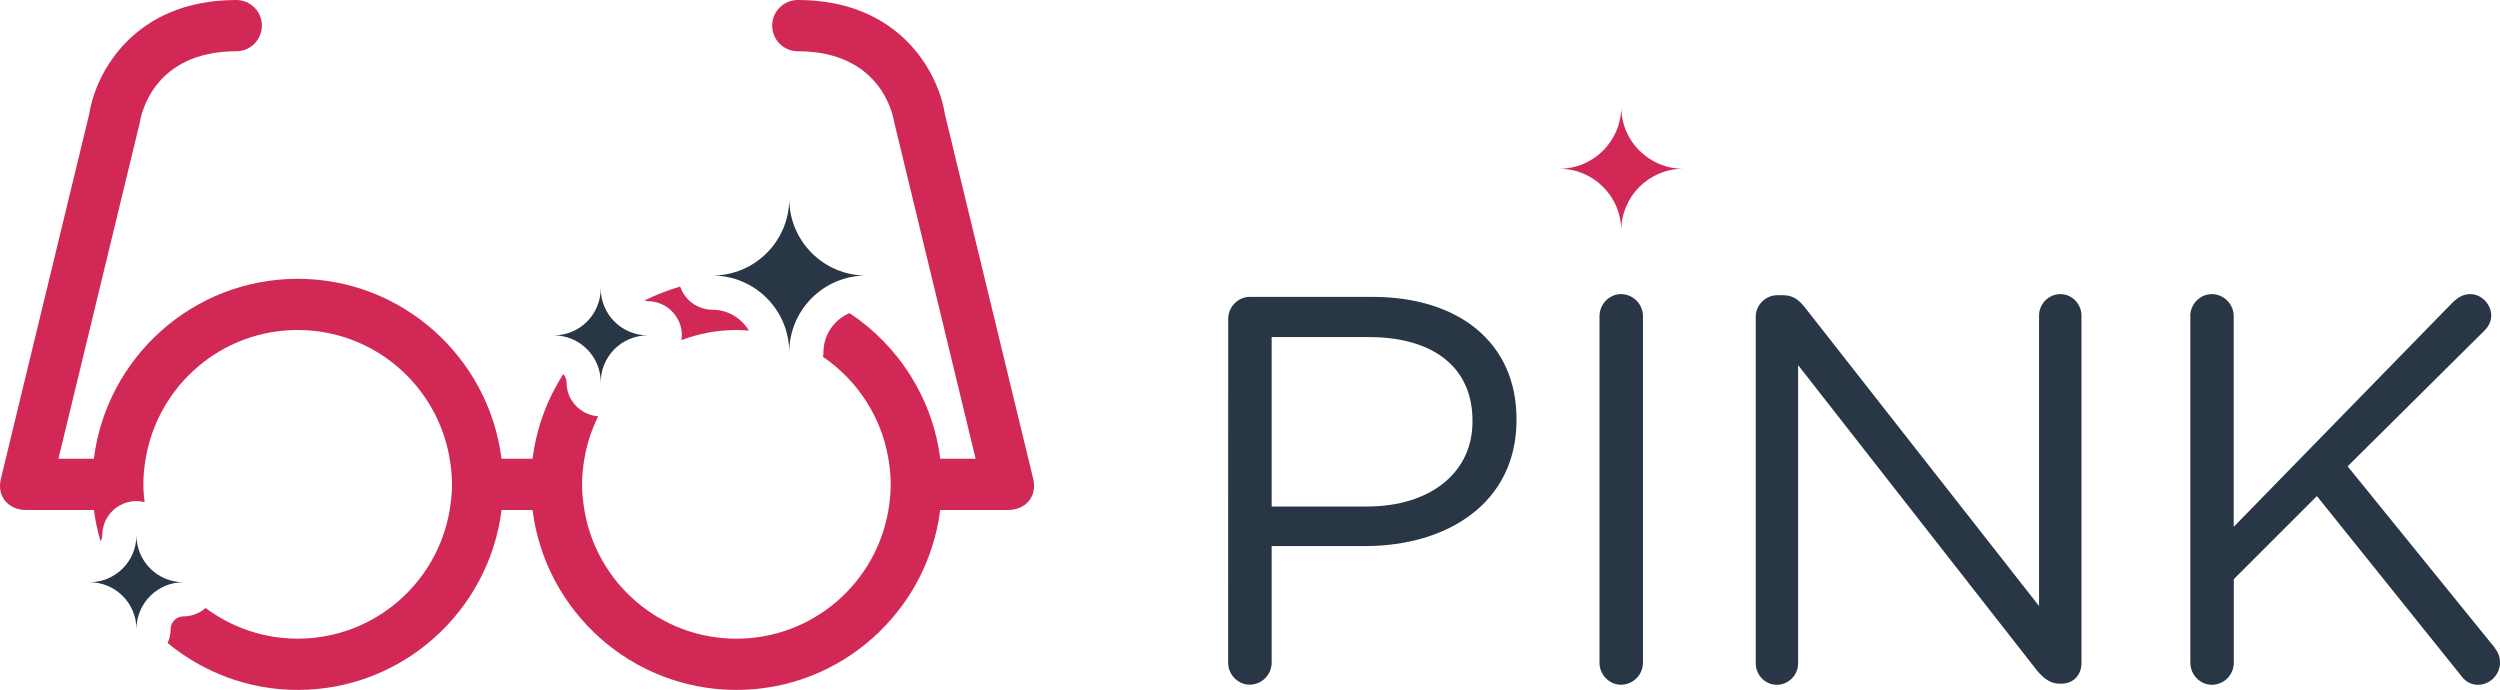
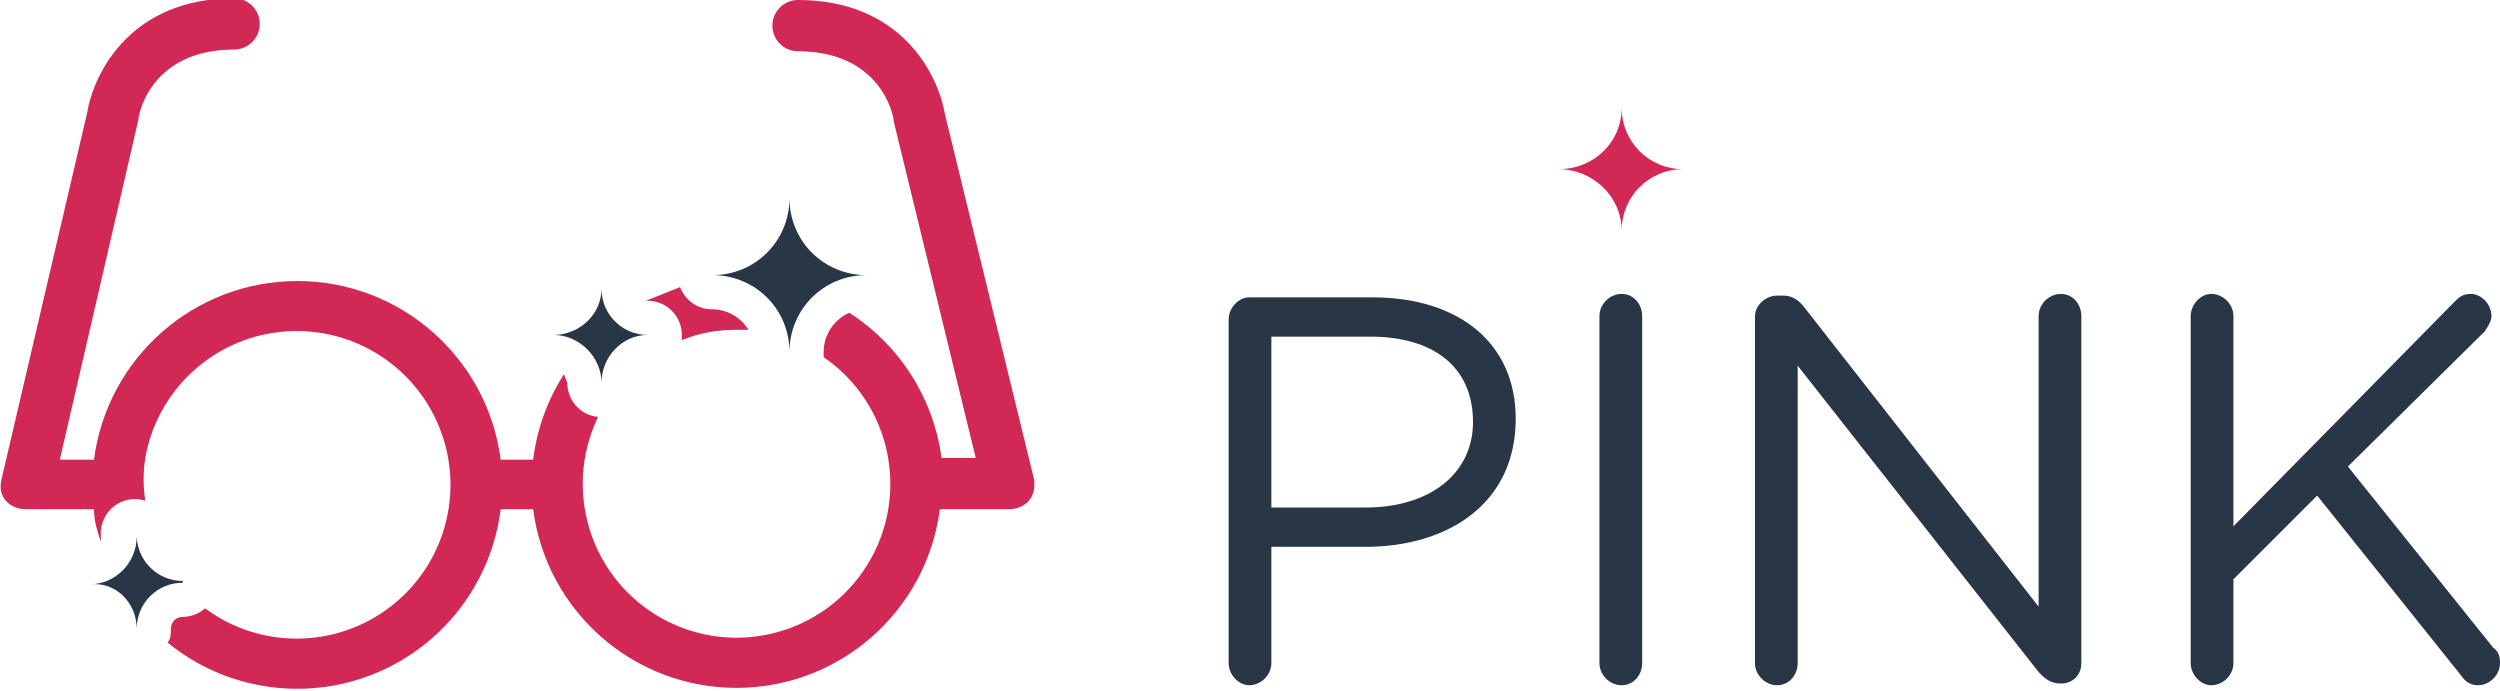
- <svg xmlns="http://www.w3.org/2000/svg" version="1.1" id="Layer_2" x="0px" y="0px" width="146.3px" height="40.375px" viewBox="0 0 146.3 40.375" enable-background="new 0 0 146.3 40.375" xml:space="preserve">
-   <g>
-     <path fill="#283645" d="M71.874,18.661c0-0.708,0.58-1.288,1.256-1.288h7.18c5.087,0,8.436,2.704,8.436,7.146v0.063 c0,4.86-4.057,7.373-8.854,7.373h-5.475v6.825c0,0.708-0.58,1.287-1.289,1.287c-0.676,0-1.256-0.58-1.256-1.287L71.874,18.661 L71.874,18.661z M79.988,29.641c3.734,0,6.182-1.996,6.182-4.959v-0.062c0-3.221-2.414-4.894-6.053-4.894h-5.699v9.917h5.57V29.641 z" />
-     <path fill="#283645" d="M93.603,18.5c0-0.708,0.579-1.288,1.255-1.288c0.709,0,1.288,0.58,1.288,1.288v20.283 c0,0.708-0.579,1.287-1.288,1.287c-0.676,0-1.255-0.579-1.255-1.287V18.5z" />
-     <path fill="#283645" d="M102.744,18.532c0-0.676,0.58-1.256,1.256-1.256h0.354c0.58,0,0.935,0.29,1.288,0.74l13.684,17.45V18.468 c0-0.676,0.547-1.256,1.256-1.256c0.676,0,1.225,0.58,1.225,1.256v20.349c0,0.677-0.48,1.19-1.158,1.19h-0.129 c-0.548,0-0.936-0.321-1.318-0.772l-13.976-17.867v17.449c0,0.677-0.547,1.257-1.257,1.257c-0.676,0-1.223-0.58-1.223-1.257V18.532 H102.744z" />
-     <path fill="#283645" d="M128.173,18.5c0-0.708,0.58-1.288,1.257-1.288c0.708,0,1.286,0.58,1.286,1.288v12.331l12.848-13.168 c0.29-0.257,0.579-0.451,0.998-0.451c0.676,0,1.225,0.612,1.225,1.256c0,0.354-0.162,0.644-0.42,0.901l-7.984,7.92l8.564,10.561 c0.225,0.291,0.354,0.547,0.354,0.936c0,0.676-0.577,1.288-1.285,1.288c-0.482,0-0.807-0.259-1.03-0.58l-8.401-10.464l-4.863,4.861 v4.895c0,0.708-0.578,1.288-1.286,1.288c-0.677,0-1.257-0.58-1.257-1.288V18.5H128.173z" />
+ <svg xmlns="http://www.w3.org/2000/svg" width="146.3" height="40.4">
+   <g fill="#283645">
+     <path d="M71.9 18.7c0-.7.6-1.3 1.2-1.3h7.2c5.1 0 8.4 2.7 8.4 7.1 0 5-4 7.5-8.8 7.5h-5.5v6.8c0 .7-.6 1.3-1.3 1.3-.6 0-1.2-.6-1.2-1.3V18.7zm8 11c3.8 0 6.3-2 6.3-5 0-3.3-2.4-5-6-5h-5.8v10H80zM93.6 18.5c0-.7.6-1.3 1.3-1.3.7 0 1.2.6 1.2 1.3v20.3c0 .7-.5 1.3-1.2 1.3s-1.3-.6-1.3-1.3V18.5zM102.7 18.5c0-.6.6-1.2 1.3-1.2h.4c.5 0 .9.3 1.2.7l13.7 17.5v-17c0-.7.6-1.3 1.3-1.3.7 0 1.2.6 1.2 1.3v20.3c0 .7-.5 1.2-1.2 1.2-.6 0-1-.3-1.4-.8l-14-17.8v17.4c0 .7-.5 1.3-1.2 1.3s-1.3-.6-1.3-1.3V18.5zM128.2 18.5c0-.7.6-1.3 1.2-1.3.7 0 1.3.6 1.3 1.3v12.3l12.9-13.1c.3-.3.5-.5 1-.5.6 0 1.2.6 1.2 1.3 0 .3-.2.6-.4.9l-8 7.9 8.5 10.6c.3.2.4.5.4.9 0 .7-.6 1.3-1.3 1.3-.5 0-.8-.3-1-.6L135.6 29l-4.9 4.9v4.9c0 .7-.6 1.3-1.3 1.3-.6 0-1.2-.6-1.2-1.3V18.5z" />
  </g>
-   <path fill="#D22856" d="M98.498,9.875c-2.002,0-3.623-1.623-3.623-3.624c0,2.001-1.623,3.624-3.625,3.624 c2.002,0,3.625,1.623,3.625,3.624C94.875,11.498,96.496,9.875,98.498,9.875z" />
-   <g>
-     <path fill="#D22856" d="M43.094,19.313c0.246,0,0.489,0.014,0.73,0.033c-0.437-0.728-1.227-1.221-2.136-1.221 c-0.877,0-1.614-0.568-1.884-1.354c-0.727,0.208-1.425,0.482-2.089,0.816c0.062,0.017,0.122,0.038,0.188,0.038c1.104,0,2,0.896,2,2 c0,0.096-0.015,0.188-0.028,0.281C40.875,19.524,41.959,19.313,43.094,19.313z" />
-     <path fill="#D22856" d="M60.462,28.016c-0.002-0.009-5.175-21.365-5.175-21.365C54.926,4.303,52.694,0,46.688,0 c-0.829,0-1.5,0.671-1.5,1.5s0.671,1.5,1.5,1.5c4.856,0,5.575,3.729,5.639,4.143l4.767,19.701h-2.073 c-0.445-3.557-2.453-6.628-5.305-8.522c-0.897,0.379-1.529,1.269-1.529,2.303c0,0.088-0.015,0.171-0.026,0.256 c1.991,1.358,3.415,3.489,3.829,5.965c0.082,0.488,0.135,0.987,0.135,1.5c0,0.512-0.053,1.012-0.135,1.5 c-0.716,4.271-4.421,7.53-8.896,7.53c-4.475,0-8.181-3.259-8.896-7.53c-0.082-0.488-0.135-0.988-0.135-1.5 c0-0.513,0.053-1.012,0.135-1.5c0.147-0.879,0.427-1.712,0.808-2.484c-1.034-0.077-1.852-0.932-1.852-1.984 c0-0.189-0.077-0.357-0.192-0.488c-0.938,1.469-1.569,3.149-1.795,4.957h-1.82c-0.741-5.927-5.802-10.531-11.927-10.531 S6.235,20.917,5.493,26.844H3.42L8.187,7.143C8.25,6.729,8.97,3,13.826,3c0.829,0,1.5-0.671,1.5-1.5S14.655,0,13.826,0 C7.82,0,5.588,4.303,5.227,6.651c0,0-5.173,21.356-5.175,21.365c-0.266,1.109,0.531,1.826,1.426,1.826 c0.012,0,0.023,0.004,0.036,0.004h3.982c0.079,0.629,0.215,1.237,0.387,1.831c0.059-0.106,0.102-0.224,0.102-0.354 c0-1.104,0.896-2,2-2c0.166,0,0.324,0.024,0.478,0.062c-0.043-0.343-0.074-0.688-0.074-1.042c0-0.512,0.053-1.011,0.135-1.5 c0.715-4.271,4.421-7.531,8.896-7.531s8.18,3.26,8.896,7.531c0.082,0.489,0.135,0.988,0.135,1.5s-0.053,1.012-0.135,1.5 c-0.715,4.272-4.421,7.531-8.896,7.531c-2.022,0-3.883-0.67-5.386-1.794c-0.35,0.302-0.8,0.491-1.299,0.491 c-0.413,0-0.749,0.336-0.749,0.748c0,0.289-0.065,0.563-0.176,0.812c2.075,1.708,4.722,2.743,7.614,2.743 c6.125,0,11.185-4.604,11.927-10.529h1.814c0.742,5.926,5.802,10.529,11.927,10.529s11.186-4.604,11.927-10.529H59 c0.012,0,0.023-0.005,0.036-0.005C59.931,29.842,60.728,29.125,60.462,28.016z" />
+   <path fill="#D22856" d="M98.5 9.9c-2 0-3.6-1.6-3.6-3.6 0 2-1.6 3.6-3.7 3.6 2 0 3.7 1.6 3.7 3.6 0-2 1.6-3.6 3.6-3.6z" />
+   <g fill="#D22856">
+     <path d="M43 19.3h.8a2.5 2.5 0 0 0-2.1-1.2 2 2 0 0 1-1.9-1.3l-2 .8h.1a2 2 0 0 1 2 2v.3c1-.4 2-.6 3.2-.6z" />
+     <path d="M60.5 28L55.3 6.7C54.9 4.3 52.7 0 46.7 0a1.5 1.5 0 1 0 0 3c4.8 0 5.6 3.7 5.6 4.1l4.8 19.7h-2a12 12 0 0 0-5.4-8.5c-.9.4-1.5 1.3-1.5 2.3v.3A9 9 0 1 1 35 24.4a2 2 0 0 1-1.8-2l-.2-.5a12 12 0 0 0-1.8 5h-1.9a12 12 0 0 0-23.8 0h-2L8.1 7c0-.4.8-4.1 5.6-4.1a1.5 1.5 0 1 0 0-3c-6 0-8.2 4.3-8.6 6.7L.1 28c-.3 1.1.5 1.8 1.4 1.8h4c0 .7.2 1.3.4 1.9v-.4a2 2 0 0 1 2.6-2 8.3 8.3 0 0 1 0-2.5 9 9 0 1 1 3.5 8.8 2 2 0 0 1-1.3.5c-.4 0-.7.3-.7.7 0 .3 0 .6-.2.8a12 12 0 0 0 19.5-7.8h1.9a12 12 0 0 0 23.8 0h4c1 0 1.7-.7 1.5-1.8z" />
  </g>
-   <g>
-     <g>
-       <path fill="#283645" d="M50.686,16.125c-2.485,0-4.499-2.014-4.499-4.499c0,2.485-2.014,4.499-4.499,4.499 c2.485,0,4.499,2.014,4.499,4.499C46.187,18.139,48.2,16.125,50.686,16.125z" />
-     </g>
-   </g>
-   <g>
-     <g>
-       <path fill="#283645" d="M37.904,19.626c-1.519,0-2.749-1.23-2.749-2.749c0,1.519-1.23,2.749-2.749,2.749 c1.519,0,2.749,1.229,2.749,2.749C35.155,20.855,36.386,19.626,37.904,19.626z" />
-     </g>
-   </g>
-   <g>
-     <g>
-       <path fill="#283645" d="M10.734,34.072c-1.519,0-2.749-1.23-2.749-2.75c0,1.52-1.23,2.75-2.749,2.75 c1.519,0,2.749,1.229,2.749,2.748C7.985,35.303,9.215,34.072,10.734,34.072z" />
-     </g>
-   </g>
+   <path fill="#283645" d="M50.7 16.1c-2.5 0-4.5-2-4.5-4.5 0 2.5-2 4.5-4.5 4.5 2.5 0 4.5 2 4.5 4.5 0-2.5 2-4.5 4.5-4.5zM37.9 19.6a2.7 2.7 0 0 1-2.7-2.7c0 1.5-1.3 2.7-2.8 2.7 1.5 0 2.8 1.3 2.8 2.8 0-1.5 1.2-2.8 2.7-2.8zM10.7 34A2.7 2.7 0 0 1 8 31.4c0 1.5-1.2 2.8-2.8 2.8C6.8 34 8 35.3 8 36.8c0-1.5 1.2-2.7 2.7-2.7z" />
</svg>
